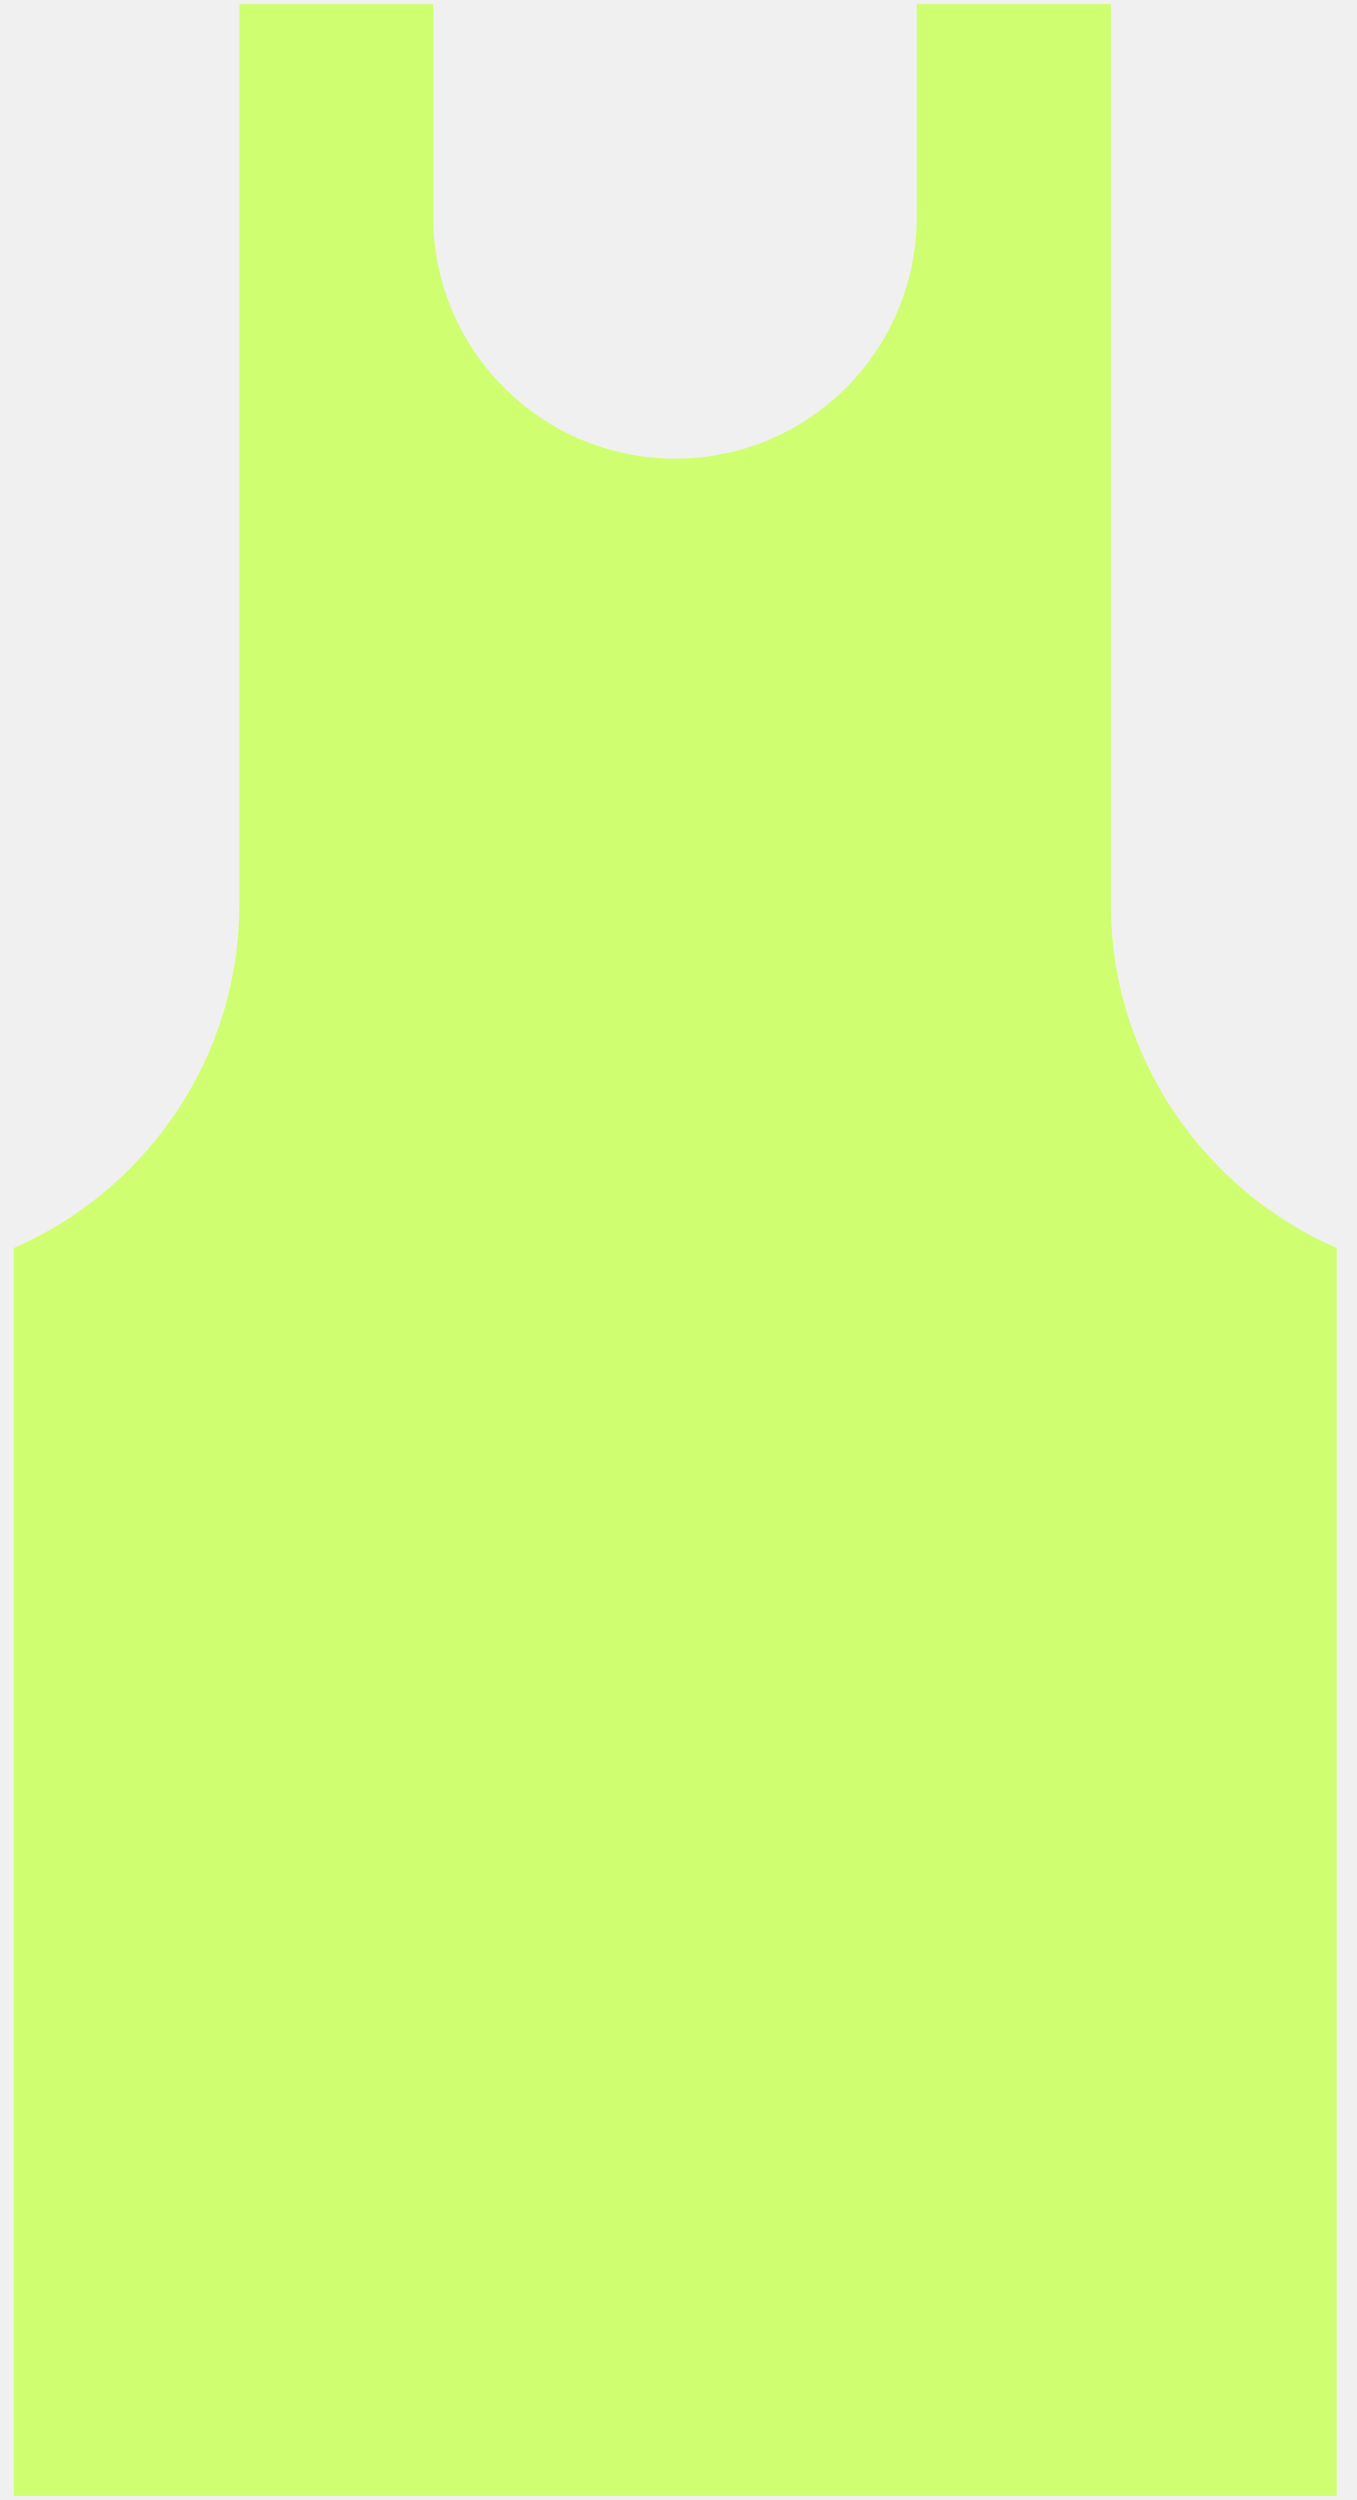
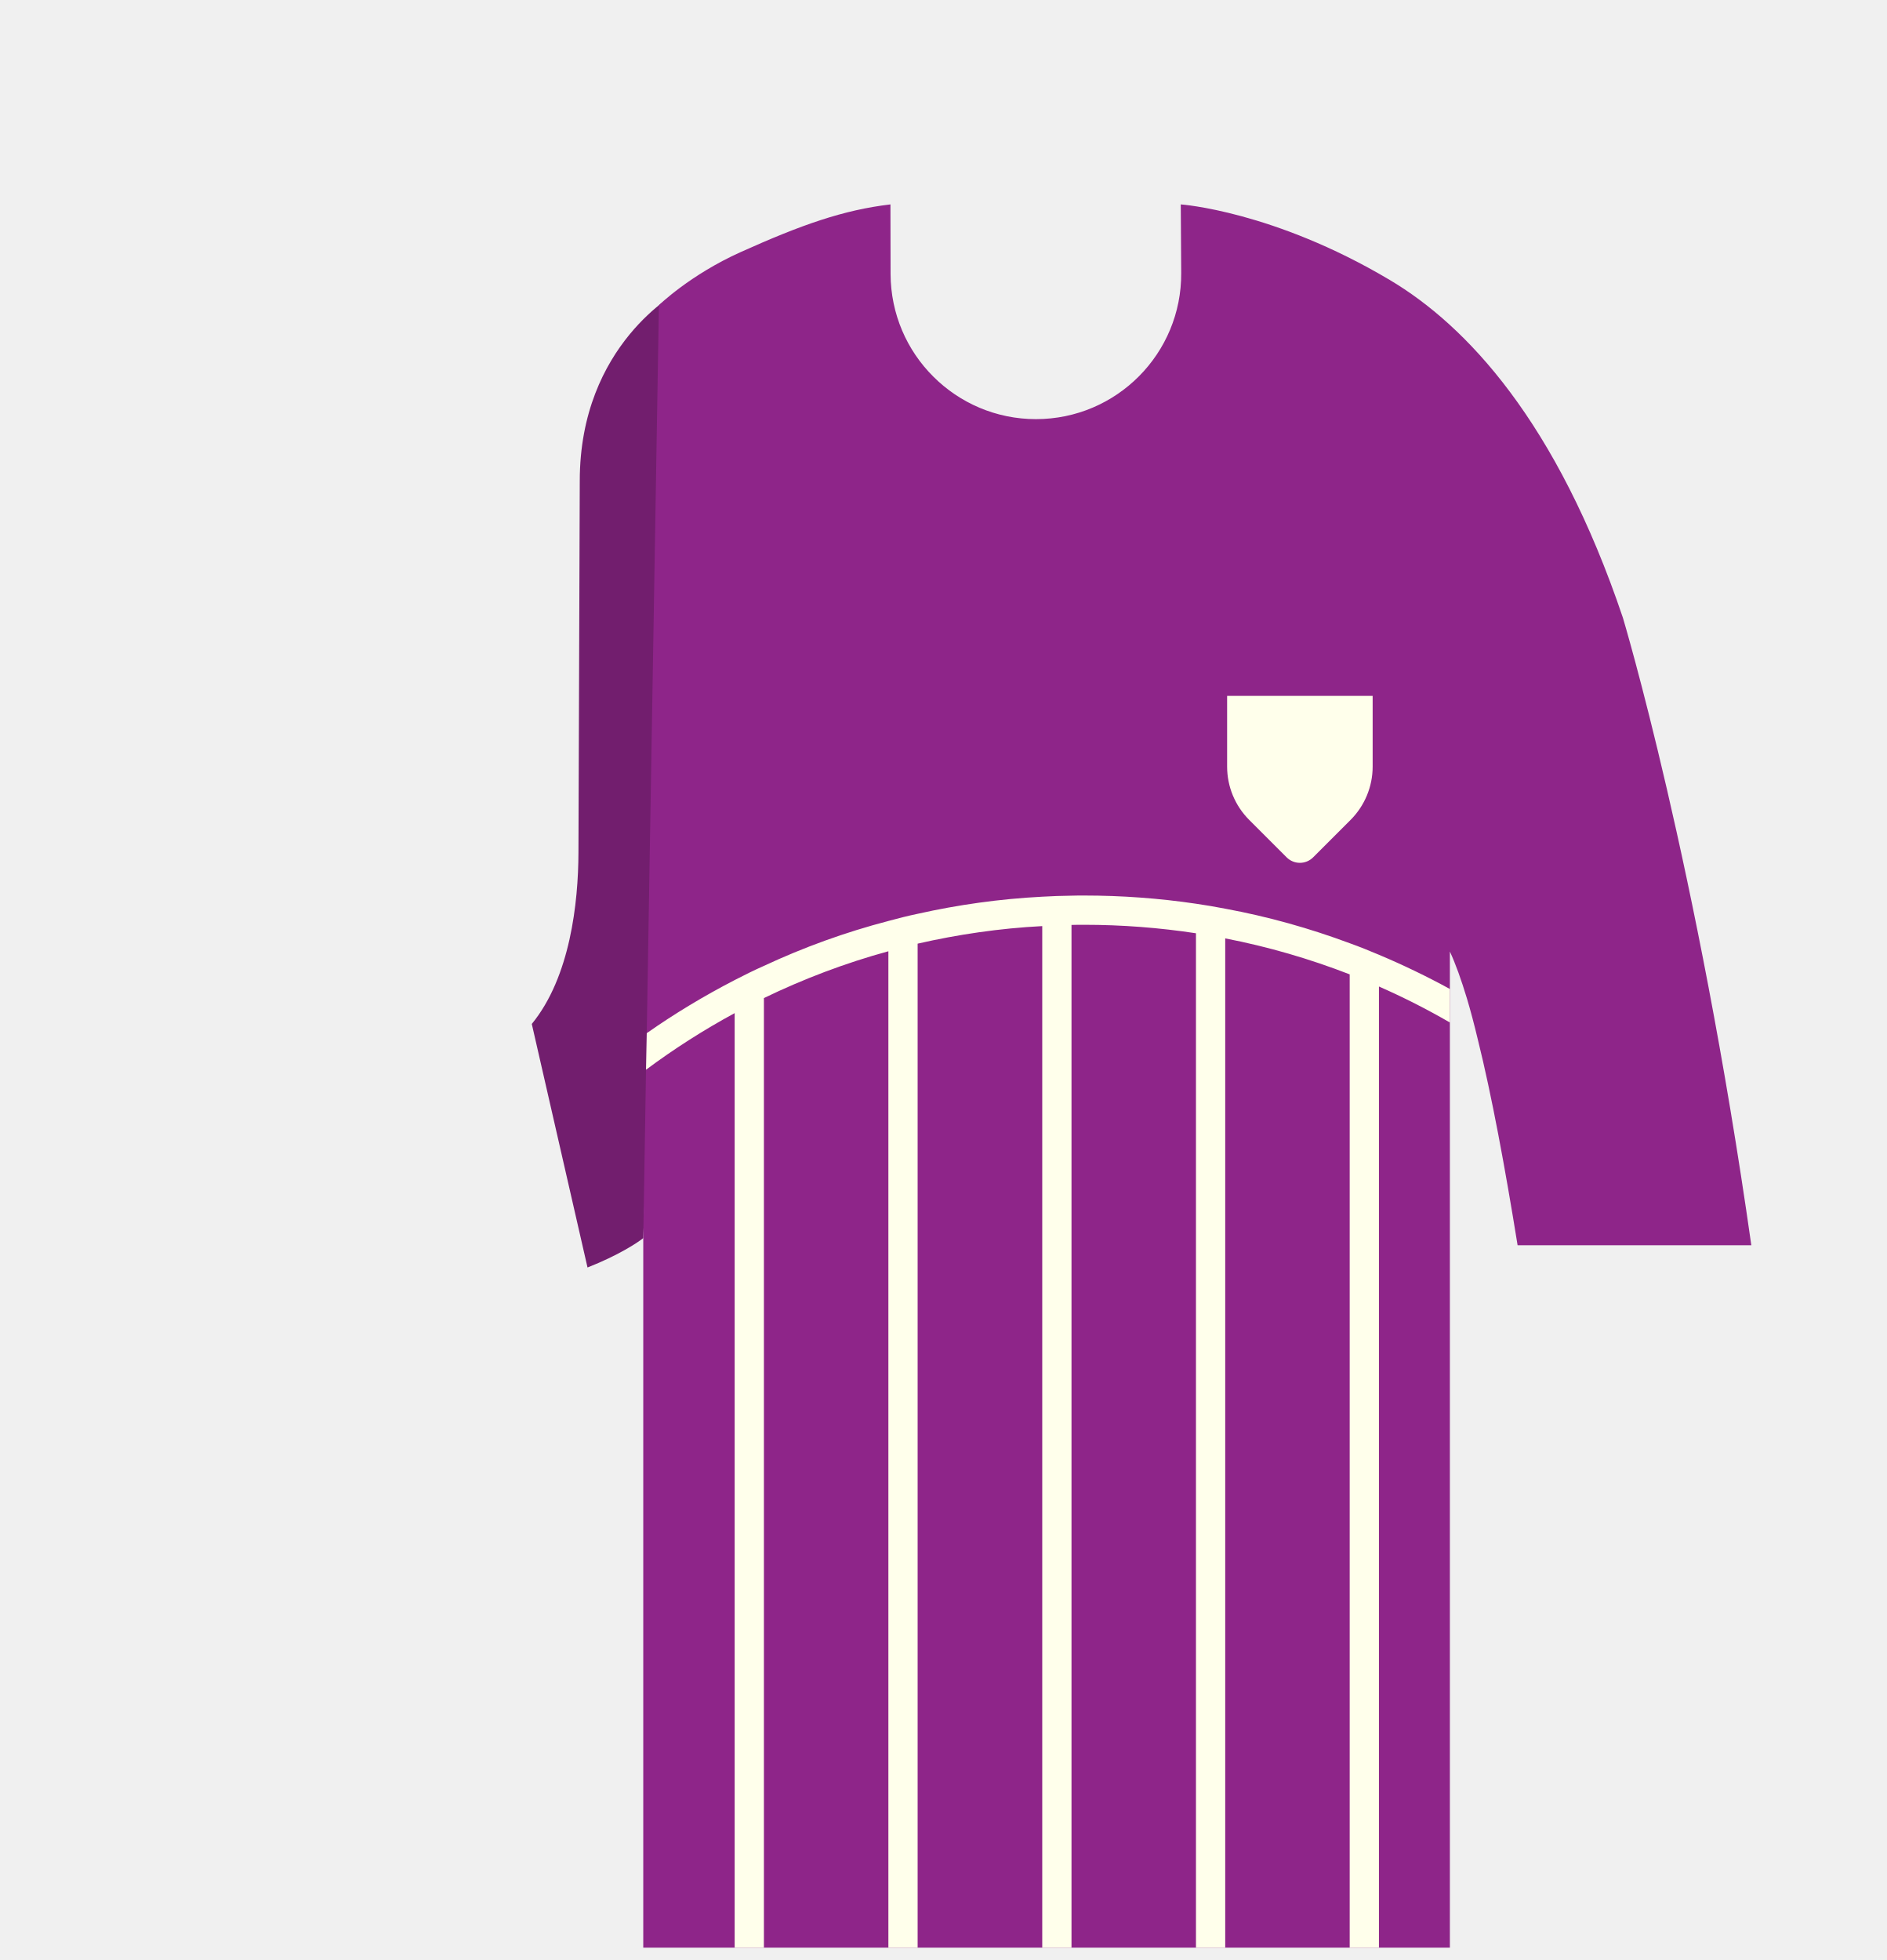
- <svg xmlns="http://www.w3.org/2000/svg" width="51" height="94" viewBox="0 0 51 94" fill="none">
-   <g clip-path="url(#clip0_301_1421)">
-     <path d="M50.26 46.925V93.845H0.52V46.925C5.5 44.755 9 39.775 9 34.015V0.155H16.29V8.145C16.29 13.165 20.36 17.245 25.39 17.245C30.41 17.245 34.47 13.175 34.47 8.145V0.155H41.77V34.015C41.77 39.775 45.28 44.755 50.26 46.925Z" fill="#CFFF70" />
+ <svg xmlns="http://www.w3.org/2000/svg" width="129" height="134" viewBox="0 0 129 134" fill="none">
+   <g clip-path="url(#clip0_331_929)">
+     <path d="M46.419 19.915L43.979 84.645C43.599 84.955 42.279 85.825 40.169 86.655L36.359 70.005C38.989 66.795 39.539 61.705 39.549 58.295L39.639 32.875C39.639 23.515 46.419 19.915 46.419 19.915Z" fill="#721E6E" />
+     <path d="M119.739 85.135H103.759C102.899 79.805 101.989 74.885 101.039 71.065C100.799 70.055 100.549 69.115 100.299 68.275C99.909 66.985 99.519 65.895 99.129 65.055V133.155H43.98V84.645L44.169 73.135L44.219 70.635L45.05 20.865C45.05 20.865 47.169 18.795 50.639 17.235C54.8 15.365 57.66 14.355 60.88 13.975L60.889 18.735C60.9 21.475 62.01 23.955 63.809 25.745C65.609 27.545 68.09 28.655 70.829 28.655C76.34 28.655 80.799 24.165 80.76 18.655L80.73 13.975C80.73 13.975 87.07 14.415 95.01 19.135C100.249 22.245 106.429 28.795 110.959 42.235C110.959 42.235 116.049 59.155 119.739 85.135Z" fill="#8E2589" />
+     <path d="M94.279 65.275C93.619 64.995 92.949 64.725 92.279 64.485C89.539 63.465 86.699 62.665 83.769 62.125C83.109 61.995 82.439 61.885 81.769 61.785C79.269 61.415 76.709 61.225 74.109 61.225C73.829 61.225 73.539 61.225 73.259 61.235C72.589 61.245 71.919 61.265 71.259 61.305C68.349 61.455 65.509 61.855 62.739 62.475C62.069 62.615 61.399 62.785 60.739 62.965C57.789 63.735 54.949 64.765 52.229 66.035C51.549 66.335 50.889 66.665 50.229 67.005C48.139 68.085 46.129 69.295 44.219 70.635L44.169 73.135C46.089 71.705 48.109 70.415 50.229 69.265V133.155H52.229V68.235C54.939 66.925 57.779 65.845 60.739 65.035V133.155H62.739V64.515C65.499 63.885 68.349 63.465 71.259 63.315V133.155H73.259V63.235C73.539 63.225 73.829 63.225 74.109 63.225C76.709 63.225 79.269 63.425 81.769 63.805V133.155H83.769V64.155C86.709 64.725 89.549 65.555 92.279 66.615V133.155H94.279V67.445C95.939 68.175 97.559 68.995 99.129 69.905V67.615C97.559 66.755 95.939 65.975 94.279 65.275Z" fill="#FFFFEB" />
+     <path d="M83.899 47.575V52.415C83.899 53.775 84.439 55.085 85.409 56.055L87.969 58.615C88.469 59.115 89.279 59.115 89.779 58.615L92.339 56.055C93.299 55.095 93.849 53.785 93.849 52.415V47.575H83.899Z" fill="#FFFFEB" />
  </g>
  <defs>
-     <clipPath id="clip0_301_1421">
-       <rect width="49.74" height="93.69" fill="white" transform="translate(0.52002 0.155029)" />
+     <clipPath id="clip0_331_929">
+       <rect width="129" height="134" fill="white" />
    </clipPath>
  </defs>
</svg>
